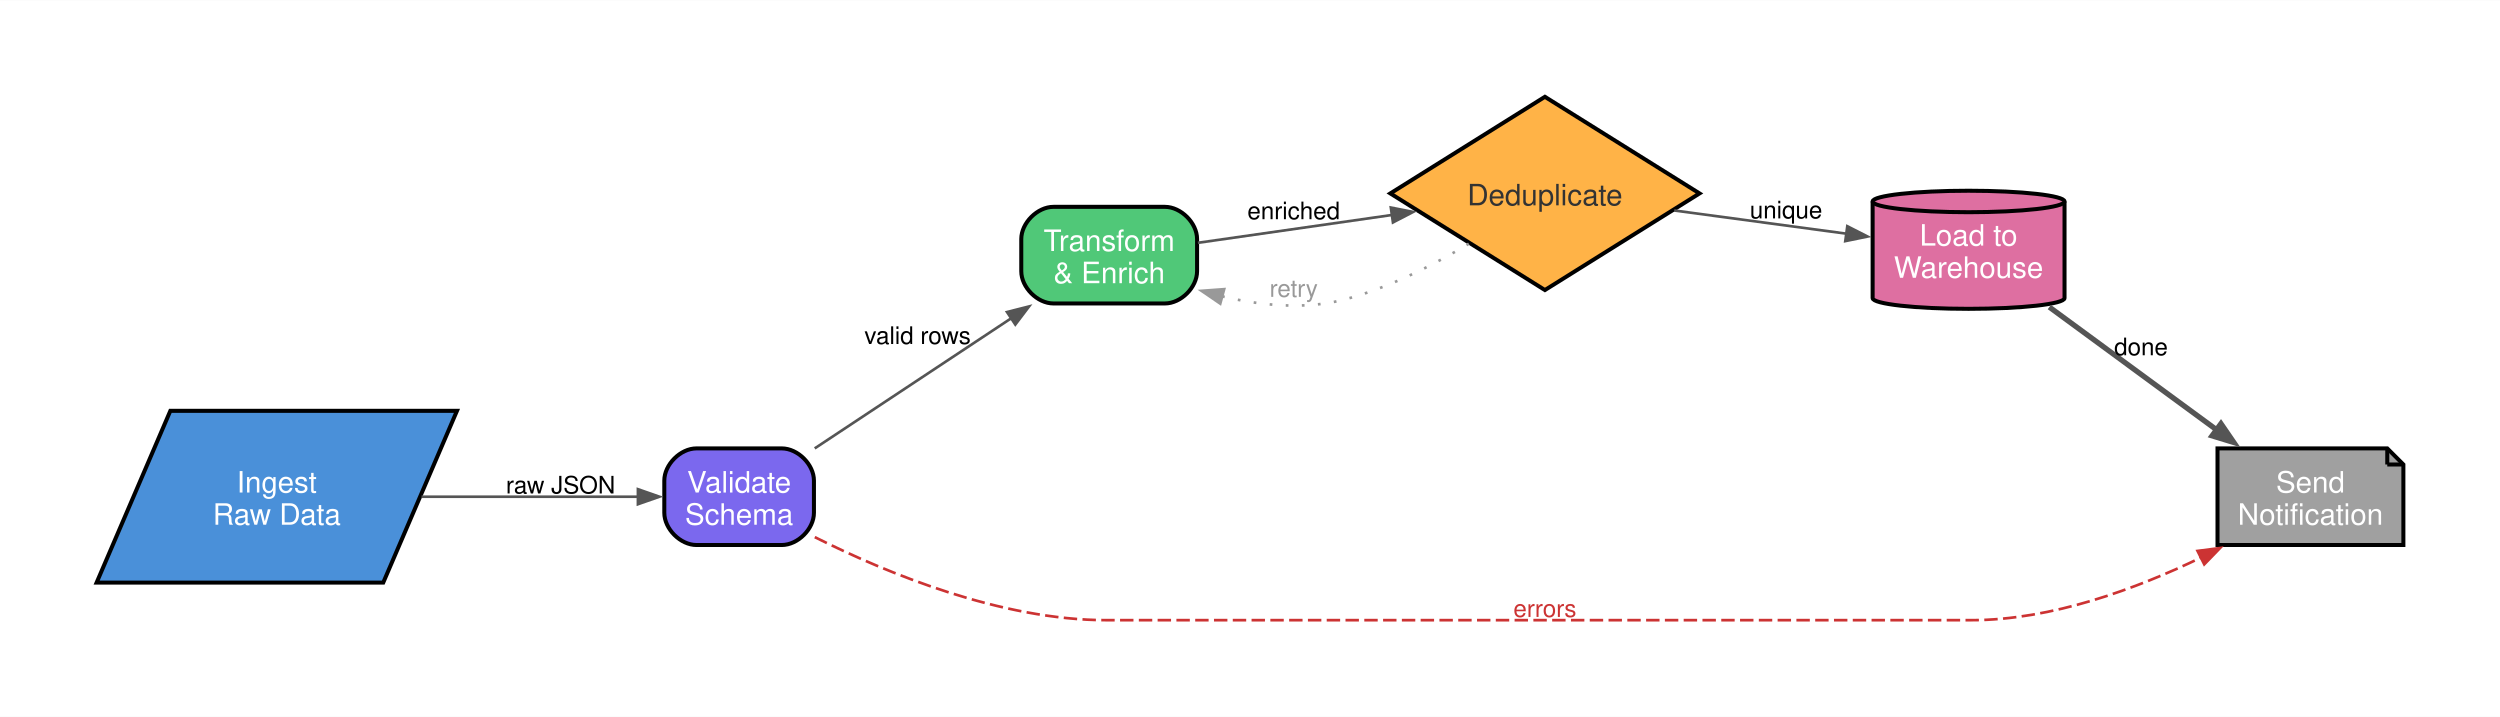
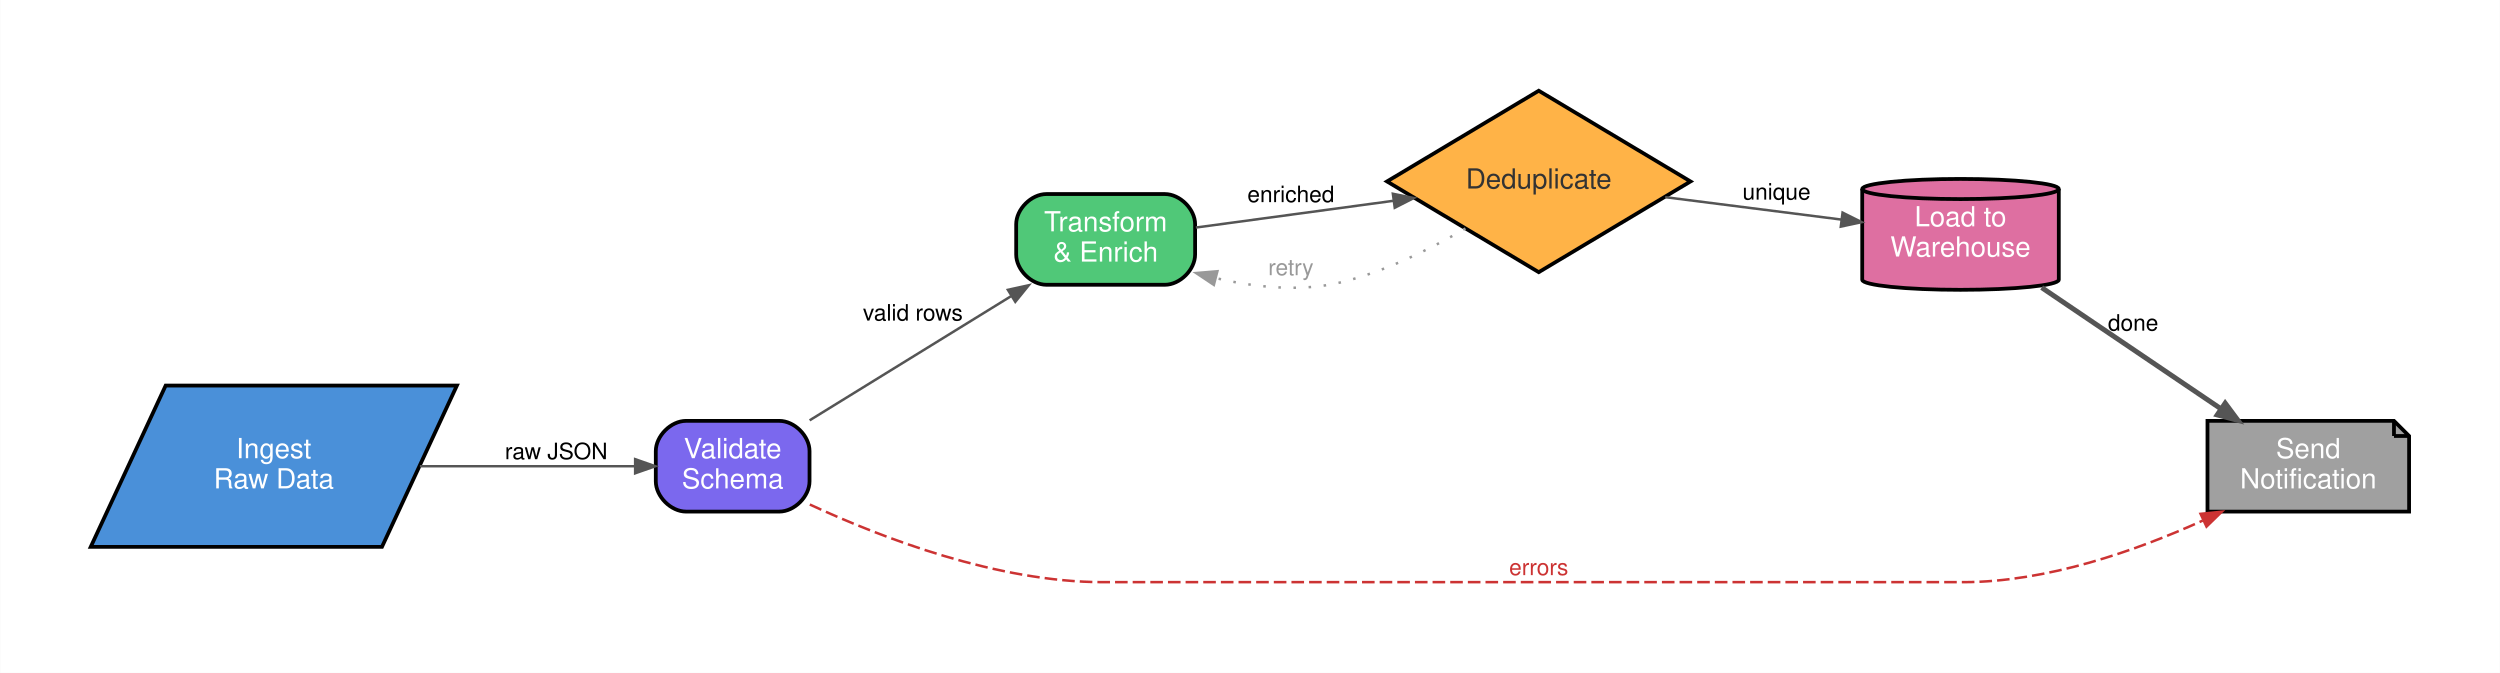
- <svg xmlns="http://www.w3.org/2000/svg" width="931pt" height="267pt" viewBox="0.00 0.00 931.46 267.00">
+ <svg xmlns="http://www.w3.org/2000/svg" width="992pt" height="267pt" viewBox="0.00 0.00 991.86 267.00">
  <g id="graph0" class="graph" transform="scale(1 1) rotate(0) translate(36 231)">
-     <polygon fill="white" stroke="none" points="-36,36 -36,-231 895.46,-231 895.46,36 -36,36" />
+     <polygon fill="white" stroke="transparent" points="-36,36 -36,-231 955.86,-231 955.86,36 -36,36" />
    <g id="node1" class="node">
-       <polygon fill="#4a90d9" stroke="black" stroke-width="1.5" points="134.26,-78 27.47,-78 0,-14 106.79,-14 134.26,-78" />
-       <text text-anchor="middle" x="67.13" y="-47.55" font-family="Helvetica,sans-Serif" font-size="11.00" fill="white">Ingest</text>
-       <text text-anchor="middle" x="67.13" y="-35.55" font-family="Helvetica,sans-Serif" font-size="11.00" fill="white">Raw Data</text>
+       <polygon fill="#4a90d9" stroke="black" stroke-width="1.5" points="145.22,-78 29.66,-78 -0.07,-14 115.49,-14 145.22,-78" />
+       <text text-anchor="middle" x="72.57" y="-49.2" font-family="Helvetica,sans-Serif" font-size="11.00" fill="white">Ingest</text>
+       <text text-anchor="middle" x="72.57" y="-37.2" font-family="Helvetica,sans-Serif" font-size="11.00" fill="white">Raw Data</text>
    </g>
    <g id="node2" class="node">
-       <path fill="#7b68ee" stroke="black" stroke-width="1.5" d="M255.26,-64C255.26,-64 223.51,-64 223.51,-64 217.51,-64 211.51,-58 211.51,-52 211.51,-52 211.51,-40 211.51,-40 211.51,-34 217.51,-28 223.51,-28 223.51,-28 255.26,-28 255.26,-28 261.26,-28 267.26,-34 267.26,-40 267.26,-40 267.26,-52 267.26,-52 267.26,-58 261.26,-64 255.26,-64" />
-       <text text-anchor="middle" x="239.38" y="-47.55" font-family="Helvetica,sans-Serif" font-size="11.00" fill="white">Validate</text>
-       <text text-anchor="middle" x="239.38" y="-35.55" font-family="Helvetica,sans-Serif" font-size="11.00" fill="white">Schema</text>
+       <path fill="#7b68ee" stroke="black" stroke-width="1.5" d="M273.15,-64C273.15,-64 236.15,-64 236.15,-64 230.15,-64 224.15,-58 224.15,-52 224.15,-52 224.15,-40 224.15,-40 224.15,-34 230.15,-28 236.15,-28 236.15,-28 273.15,-28 273.15,-28 279.15,-28 285.15,-34 285.15,-40 285.15,-40 285.15,-52 285.15,-52 285.15,-58 279.15,-64 273.15,-64" />
+       <text text-anchor="middle" x="254.65" y="-49.2" font-family="Helvetica,sans-Serif" font-size="11.00" fill="white">Validate</text>
+       <text text-anchor="middle" x="254.65" y="-37.2" font-family="Helvetica,sans-Serif" font-size="11.00" fill="white">Schema</text>
    </g>
    <g id="edge1" class="edge">
-       <path fill="none" stroke="#555555" d="M121.07,-46C147.32,-46 178.36,-46 201.92,-46" />
-       <polygon fill="#555555" stroke="#555555" points="201.68,-48.8 209.68,-46 201.68,-43.2 201.68,-48.8" />
-       <text text-anchor="middle" x="172.88" y="-47.2" font-family="Helvetica,sans-Serif" font-size="9.00">raw JSON</text>
+       <path fill="none" stroke="#555555" d="M130.55,-46C158.41,-46 191.18,-46 215.9,-46" />
+       <polygon fill="#555555" stroke="#555555" points="215.96,-48.8 223.96,-46 215.96,-43.2 215.96,-48.8" />
+       <text text-anchor="middle" x="184.65" y="-48.8" font-family="Helvetica,sans-Serif" font-size="9.00">raw JSON</text>
    </g>
    <g id="node3" class="node">
-       <path fill="#50c878" stroke="black" stroke-width="1.5" d="M398.01,-154C398.01,-154 356.51,-154 356.51,-154 350.51,-154 344.51,-148 344.51,-142 344.51,-142 344.51,-130 344.51,-130 344.51,-124 350.51,-118 356.51,-118 356.51,-118 398.01,-118 398.01,-118 404.01,-118 410.01,-124 410.01,-130 410.01,-130 410.01,-142 410.01,-142 410.01,-148 404.01,-154 398.01,-154" />
-       <text text-anchor="middle" x="377.26" y="-137.55" font-family="Helvetica,sans-Serif" font-size="11.00" fill="white">Transform</text>
-       <text text-anchor="middle" x="377.26" y="-125.55" font-family="Helvetica,sans-Serif" font-size="11.00" fill="white">&amp; Enrich</text>
+       <path fill="#50c878" stroke="black" stroke-width="1.5" d="M426.15,-154C426.15,-154 379.15,-154 379.15,-154 373.15,-154 367.15,-148 367.15,-142 367.15,-142 367.15,-130 367.15,-130 367.15,-124 373.15,-118 379.15,-118 379.15,-118 426.15,-118 426.15,-118 432.15,-118 438.15,-124 438.15,-130 438.15,-130 438.15,-142 438.15,-142 438.15,-148 432.15,-154 426.15,-154" />
+       <text text-anchor="middle" x="402.65" y="-139.2" font-family="Helvetica,sans-Serif" font-size="11.00" fill="white">Transform</text>
+       <text text-anchor="middle" x="402.65" y="-127.2" font-family="Helvetica,sans-Serif" font-size="11.00" fill="white">&amp; Enrich</text>
    </g>
    <g id="edge2" class="edge">
-       <path fill="none" stroke="#555555" d="M267.55,-64C288.61,-77.95 317.97,-97.39 340.87,-112.56" />
-       <polygon fill="#555555" stroke="#555555" points="339.19,-114.81 347.41,-116.89 342.29,-110.14 339.19,-114.81" />
-       <text text-anchor="middle" x="305.88" y="-102.91" font-family="Helvetica,sans-Serif" font-size="9.00">valid rows</text>
+       <path fill="none" stroke="#555555" d="M285.19,-64.21C308.25,-78.42 340.39,-98.24 365.07,-113.45" />
+       <polygon fill="#555555" stroke="#555555" points="363.86,-116 372.14,-117.81 366.8,-111.23 363.86,-116" />
+       <text text-anchor="middle" x="326.15" y="-103.8" font-family="Helvetica,sans-Serif" font-size="9.00">valid rows</text>
    </g>
    <g id="node6" class="node">
-       <polygon fill="#a0a0a0" stroke="black" stroke-width="1.5" points="853.46,-64 790.21,-64 790.21,-28 859.46,-28 859.46,-58 853.46,-64" />
-       <polyline fill="none" stroke="black" stroke-width="1.5" points="853.46,-64 853.46,-58" />
-       <polyline fill="none" stroke="black" stroke-width="1.5" points="859.46,-58 853.46,-58" />
-       <text text-anchor="middle" x="824.83" y="-47.55" font-family="Helvetica,sans-Serif" font-size="11.00" fill="white">Send</text>
-       <text text-anchor="middle" x="824.83" y="-35.55" font-family="Helvetica,sans-Serif" font-size="11.00" fill="white">Notification</text>
+       <polygon fill="#a0a0a0" stroke="black" stroke-width="1.5" points="913.86,-64 839.86,-64 839.86,-28 919.86,-28 919.86,-58 913.86,-64" />
+       <polyline fill="none" stroke="black" stroke-width="1.5" points="913.86,-64 913.86,-58 " />
+       <polyline fill="none" stroke="black" stroke-width="1.5" points="919.86,-58 913.86,-58 " />
+       <text text-anchor="middle" x="879.86" y="-49.2" font-family="Helvetica,sans-Serif" font-size="11.00" fill="white">Send</text>
+       <text text-anchor="middle" x="879.86" y="-37.2" font-family="Helvetica,sans-Serif" font-size="11.00" fill="white">Notification</text>
    </g>
    <g id="edge3" class="edge">
-       <path fill="none" stroke="#cc3333" stroke-dasharray="5,2" d="M267.58,-30.94C294.38,-17.52 336.91,0 376.26,0 376.26,0 376.26,0 698.46,0 728.4,0 760.04,-11.71 784.04,-23.31" />
-       <polygon fill="#cc3333" stroke="#cc3333" points="782.76,-25.8 791.17,-26.88 785.27,-20.79 782.76,-25.8" />
-       <text text-anchor="middle" x="539.61" y="-1.2" font-family="Helvetica,sans-Serif" font-size="9.00" fill="#cc3333">errors</text>
+       <path fill="none" stroke="#cc3333" stroke-dasharray="5,2" d="M285.27,-30.81C314.17,-17.41 359.79,0 401.65,0 401.65,0 401.65,0 742.86,0 776.1,0 811.61,-12.48 838,-24.44" />
+       <polygon fill="#cc3333" stroke="#cc3333" points="837.11,-27.11 845.54,-27.95 839.47,-22.03 837.11,-27.11" />
+       <text text-anchor="middle" x="574.5" y="-2.8" font-family="Helvetica,sans-Serif" font-size="9.00" fill="#cc3333">errors</text>
    </g>
    <g id="node4" class="node">
-       <polygon fill="#ffb347" stroke="black" stroke-width="1.5" points="539.61,-195 482.01,-159 539.61,-123 597.21,-159 539.61,-195" />
-       <text text-anchor="middle" x="539.61" y="-154.55" font-family="Helvetica,sans-Serif" font-size="11.00" fill="#333333">Deduplicate</text>
+       <polygon fill="#ffb347" stroke="black" stroke-width="1.5" points="574.5,-195 514.29,-159 574.5,-123 634.72,-159 574.5,-195" />
+       <text text-anchor="middle" x="574.5" y="-156.2" font-family="Helvetica,sans-Serif" font-size="11.00" fill="#333333">Deduplicate</text>
    </g>
    <g id="edge4" class="edge">
-       <path fill="none" stroke="#555555" d="M410.32,-140.6C431.07,-143.57 458.64,-147.53 482.9,-151.01" />
-       <polygon fill="#555555" stroke="#555555" points="482.2,-153.74 490.52,-152.1 482.99,-148.19 482.2,-153.74" />
-       <text text-anchor="middle" x="446.01" y="-149.39" font-family="Helvetica,sans-Serif" font-size="9.00">enriched</text>
+       <path fill="none" stroke="#555555" d="M438.43,-140.71C460.94,-143.76 490.77,-147.8 516.67,-151.3" />
+       <polygon fill="#555555" stroke="#555555" points="516.62,-154.12 524.92,-152.42 517.37,-148.57 516.62,-154.12" />
+       <text text-anchor="middle" x="476.15" y="-150.8" font-family="Helvetica,sans-Serif" font-size="9.00">enriched</text>
    </g>
    <g id="edge6" class="edge">
-       <path fill="none" stroke="#999999" stroke-dasharray="1,5" d="M511.25,-140.25C497.68,-132.07 480.67,-123.41 464.01,-119.25 449.52,-115.63 433.5,-117.27 419.26,-120.66" />
-       <polygon fill="#999999" stroke="#999999" points="418.65,-117.93 411.66,-122.71 420.11,-123.33 418.65,-117.93" />
-       <text text-anchor="middle" x="446.01" y="-120.45" font-family="Helvetica,sans-Serif" font-size="9.00" fill="#999999">retry</text>
+       <path fill="none" stroke="#999999" stroke-dasharray="1,5" d="M545.41,-140.34C531.27,-132.04 513.48,-123.22 496.15,-119 480.07,-115.09 462.22,-116.94 446.53,-120.6" />
+       <polygon fill="#999999" stroke="#999999" points="445.59,-117.95 438.54,-122.66 446.99,-123.37 445.59,-117.95" />
+       <text text-anchor="middle" x="476.15" y="-121.8" font-family="Helvetica,sans-Serif" font-size="9.00" fill="#999999">retry</text>
    </g>
    <g id="node5" class="node">
-       <path fill="#de6fa1" stroke="black" stroke-width="1.5" d="M733.21,-156C733.21,-158.21 717.19,-160 697.46,-160 677.73,-160 661.71,-158.21 661.71,-156 661.71,-156 661.71,-120 661.71,-120 661.71,-117.79 677.73,-116 697.46,-116 717.19,-116 733.21,-117.79 733.21,-120 733.21,-120 733.21,-156 733.21,-156" />
-       <path fill="none" stroke="black" stroke-width="1.5" d="M733.21,-156C733.21,-153.79 717.19,-152 697.46,-152 677.73,-152 661.71,-153.79 661.71,-156" />
-       <text text-anchor="middle" x="697.46" y="-139.55" font-family="Helvetica,sans-Serif" font-size="11.00" fill="white">Load to</text>
-       <text text-anchor="middle" x="697.46" y="-127.55" font-family="Helvetica,sans-Serif" font-size="11.00" fill="white">Warehouse</text>
+       <path fill="#de6fa1" stroke="black" stroke-width="1.5" d="M780.86,-156C780.86,-158.21 763.38,-160 741.86,-160 720.34,-160 702.86,-158.21 702.86,-156 702.86,-156 702.86,-120 702.86,-120 702.86,-117.79 720.34,-116 741.86,-116 763.38,-116 780.86,-117.79 780.86,-120 780.86,-120 780.86,-156 780.86,-156" />
+       <path fill="none" stroke="black" stroke-width="1.5" d="M780.86,-156C780.86,-153.79 763.38,-152 741.86,-152 720.34,-152 702.86,-153.79 702.86,-156" />
+       <text text-anchor="middle" x="741.86" y="-141.2" font-family="Helvetica,sans-Serif" font-size="11.00" fill="white">Load to</text>
+       <text text-anchor="middle" x="741.86" y="-129.2" font-family="Helvetica,sans-Serif" font-size="11.00" fill="white">Warehouse</text>
    </g>
    <g id="edge5" class="edge">
-       <path fill="none" stroke="#555555" d="M587.79,-152.64C608.21,-149.89 631.98,-146.69 652.08,-143.98" />
-       <polygon fill="#555555" stroke="#555555" points="652.27,-146.78 659.82,-142.94 651.52,-141.23 652.27,-146.78" />
-       <text text-anchor="middle" x="629.46" y="-149.7" font-family="Helvetica,sans-Serif" font-size="9.00">unique</text>
+       <path fill="none" stroke="#555555" d="M624.67,-152.76C646.79,-149.95 672.75,-146.65 694.53,-143.88" />
+       <polygon fill="#555555" stroke="#555555" points="695.06,-146.64 702.65,-142.85 694.36,-141.08 695.06,-146.64" />
+       <text text-anchor="middle" x="668.86" y="-151.8" font-family="Helvetica,sans-Serif" font-size="9.00">unique</text>
    </g>
    <g id="edge7" class="edge">
-       <path fill="none" stroke="#555555" stroke-width="2" d="M727.54,-116.66C746.57,-102.7 771.47,-84.43 791.18,-69.96" />
-       <polygon fill="#555555" stroke="#555555" stroke-width="2" points="791.49,-73.21 796.29,-66.21 788.18,-68.69 791.49,-73.21" />
-       <text text-anchor="middle" x="761.71" y="-98.71" font-family="Helvetica,sans-Serif" font-size="9.00">done</text>
+       <path fill="none" stroke="#555555" stroke-width="2" d="M774.06,-116.89C795.29,-102.53 823.37,-83.54 845.12,-68.83" />
+       <polygon fill="#555555" stroke="#555555" stroke-width="2" points="846.88,-71.01 851.94,-64.21 843.74,-66.38 846.88,-71.01" />
+       <text text-anchor="middle" x="810.36" y="-99.8" font-family="Helvetica,sans-Serif" font-size="9.00">done</text>
    </g>
  </g>
</svg>
